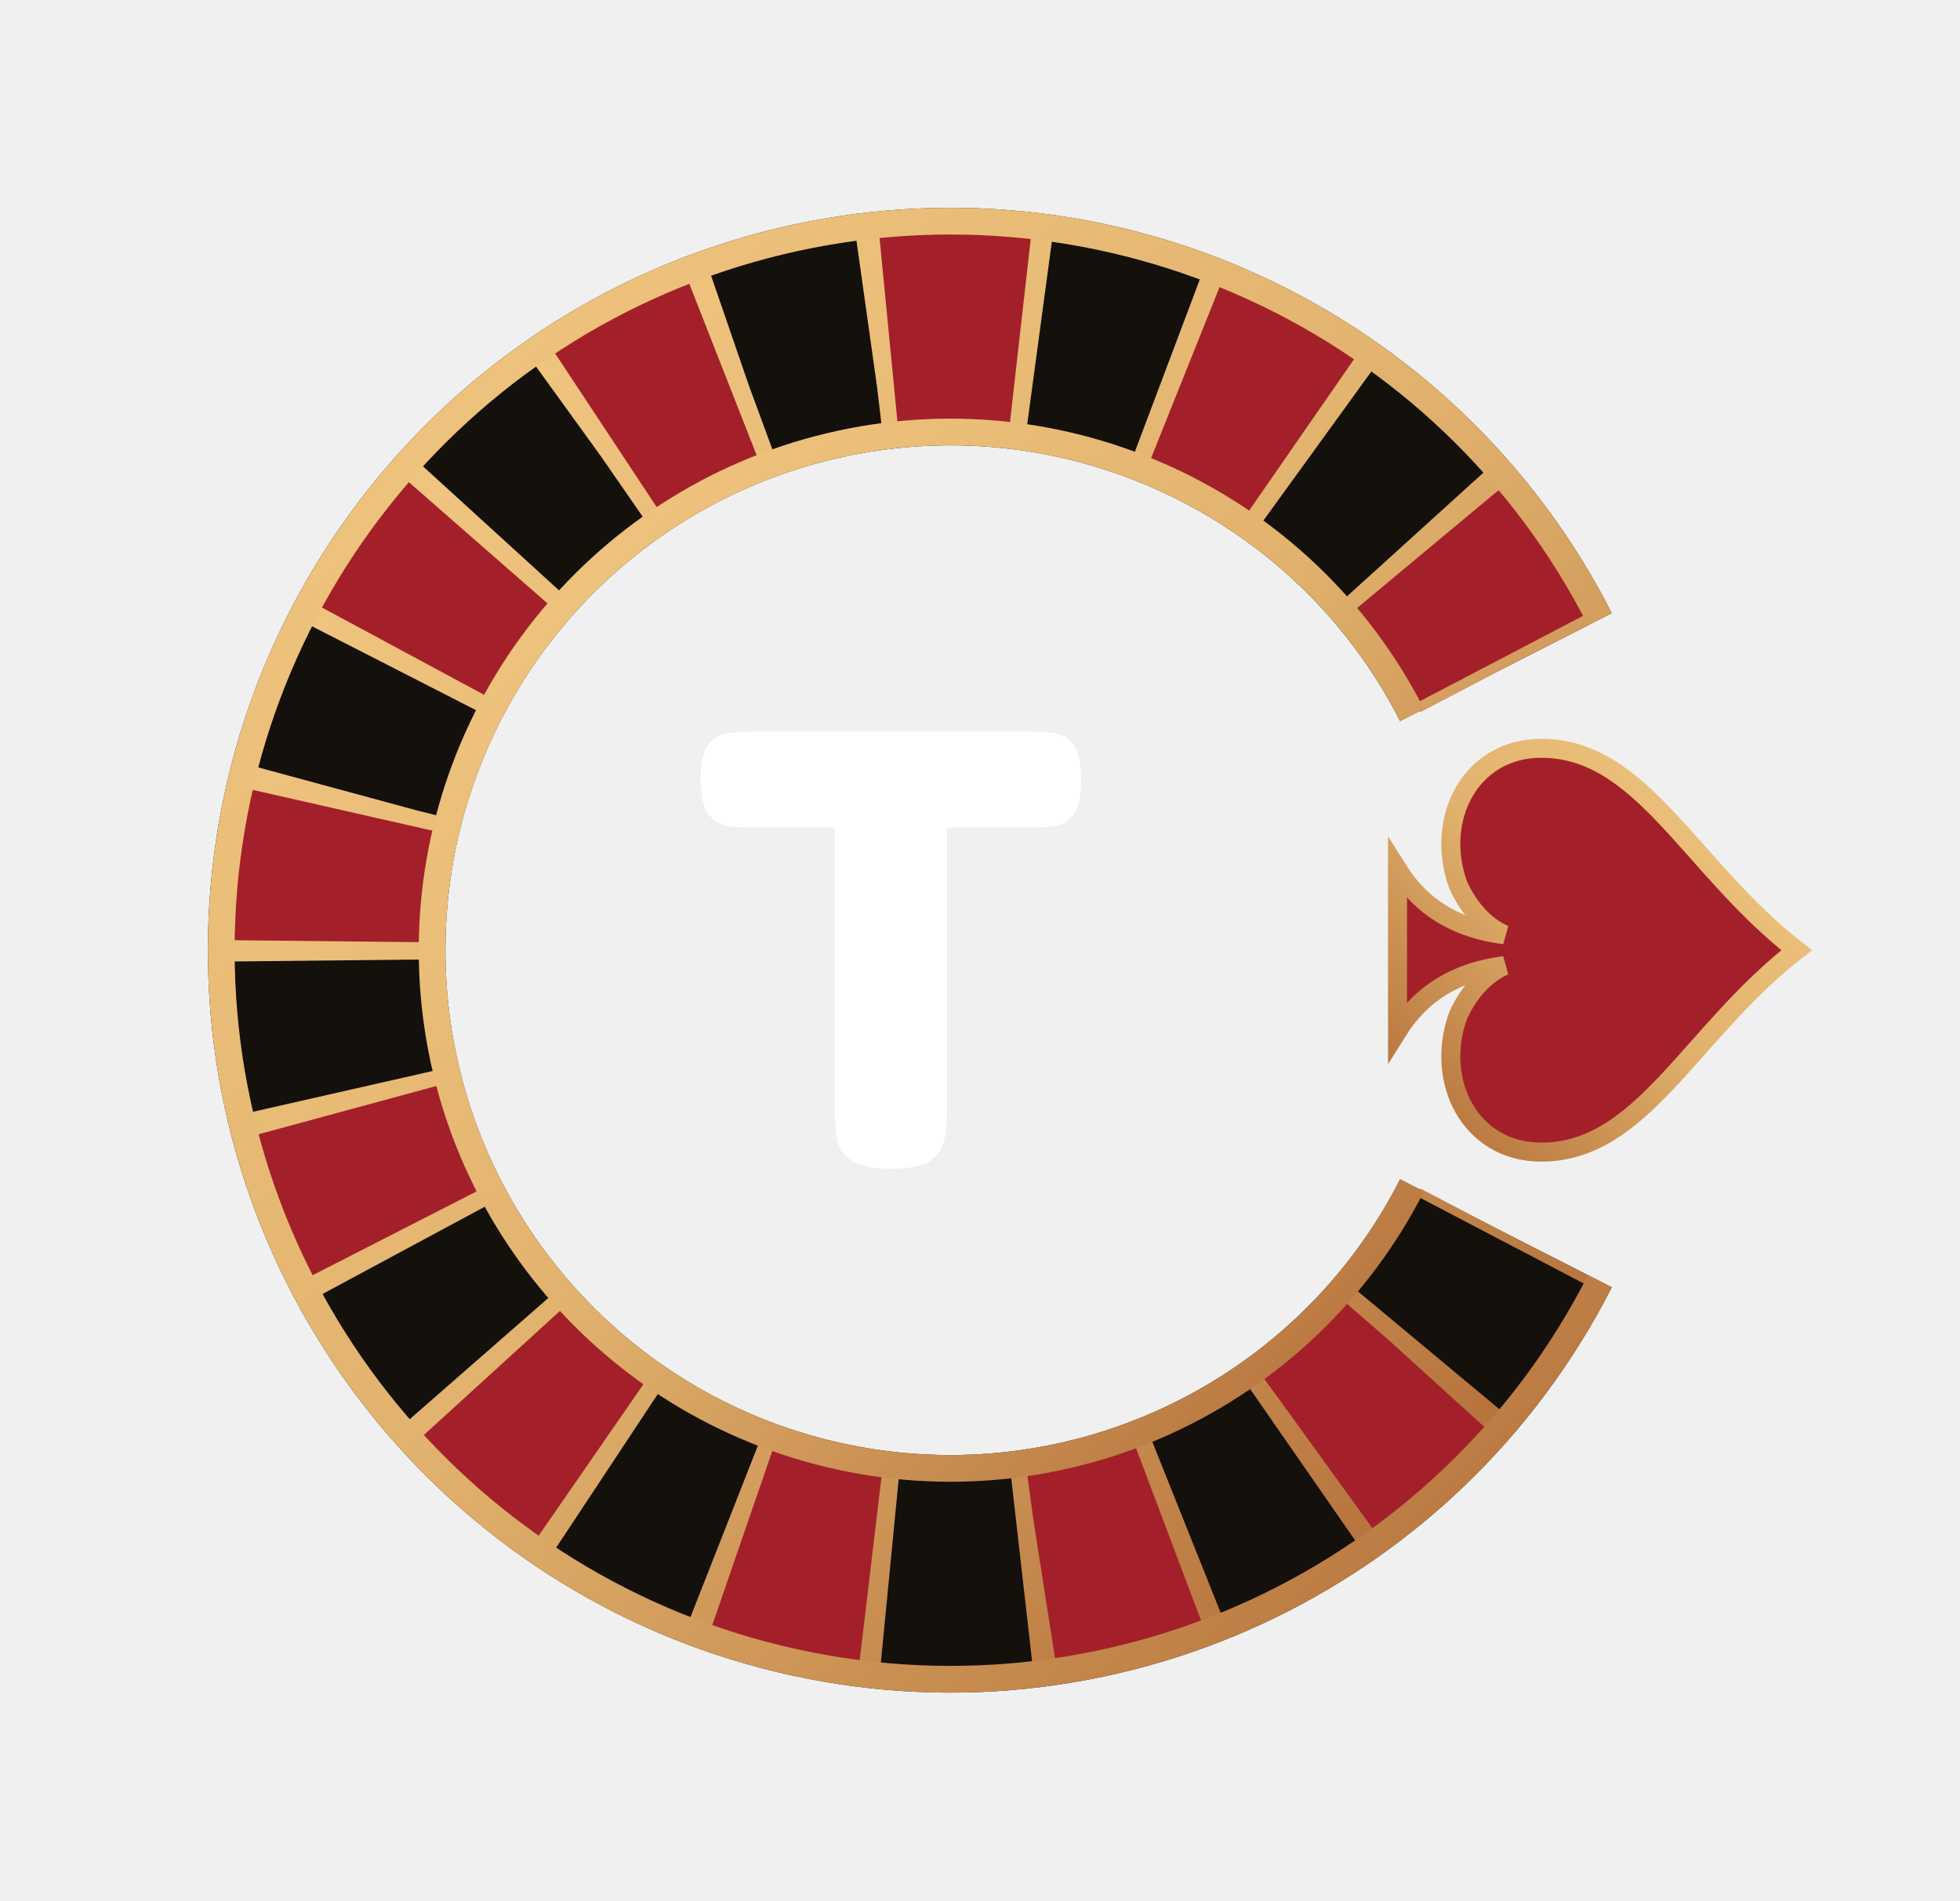
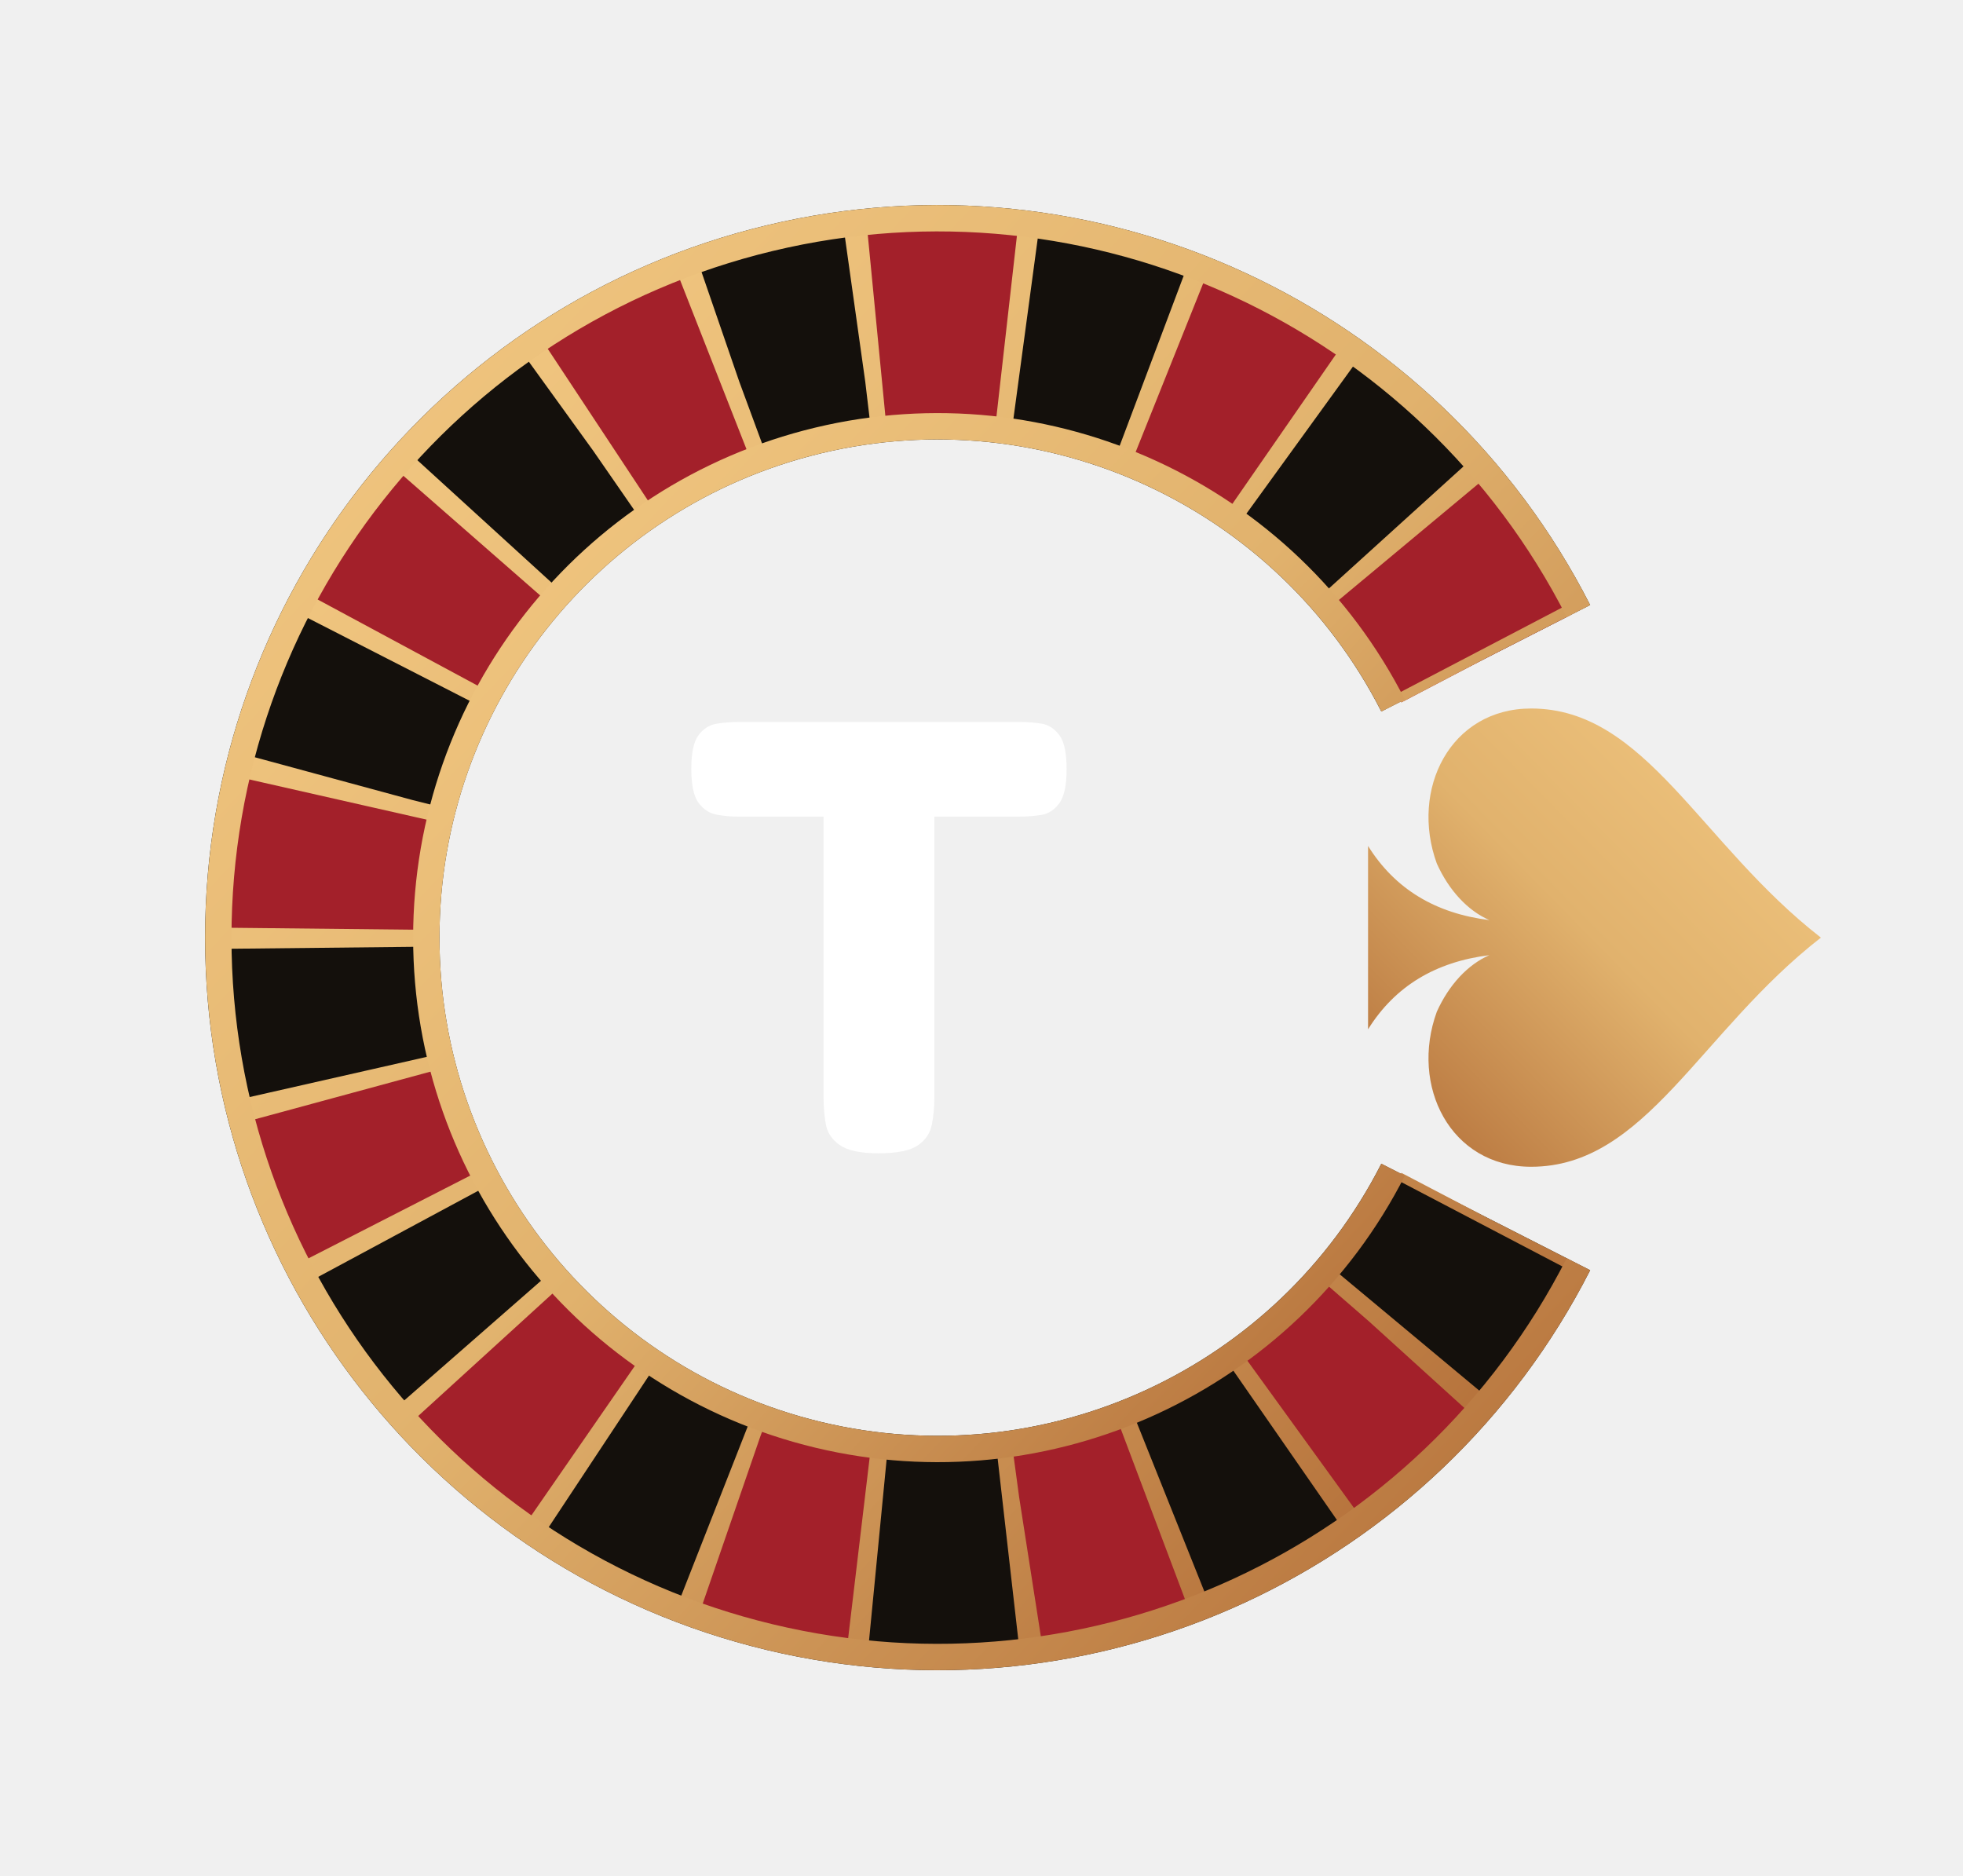
- <svg xmlns="http://www.w3.org/2000/svg" viewBox="0 0 132 128">
+ <svg xmlns="http://www.w3.org/2000/svg" viewBox="0 0 134 128">
  <defs>
    <linearGradient id="g" x1="0" y1="0" x2="1" y2="1">
      <stop offset="0" stop-color="#f3c983" />
      <stop offset=".5" stop-color="#e1b26d" />
      <stop offset="1" stop-color="#b06a35" />
    </linearGradient>
  </defs>
  <path d="M101.42 44.93 A42 42 0 1 0 101.42 83.07" fill="none" stroke="#14100c" stroke-width="16" />
  <path d="M101.42 44.93 A42 42 0 1 0 101.42 83.07" fill="none" stroke="#a3202a" stroke-width="13" stroke-dasharray="10.20 10.20" />
  <path d="M101.42 44.93 A42 42 0 1 0 101.42 83.07" fill="none" stroke="url(#g)" stroke-width="13" stroke-dasharray="1.3 8.90" stroke-dashoffset="0.65" />
  <path d="M107.75 41.71 A49.1 49.1 0 1 0 107.75 86.29" fill="none" stroke="url(#g)" stroke-width="1.8" />
  <path d="M95.10 48.16 A34.9 34.9 0 1 0 95.10 79.84" fill="none" stroke="url(#g)" stroke-width="1.8" />
  <path d="M3.86-29.06L23.06-29.06Q23.86-29.06 24.57-28.94Q25.28-28.81 25.77-28.14Q26.25-27.47 26.25-25.83Q26.25-24.23 25.77-23.54Q25.28-22.85 24.55-22.72Q23.81-22.60 23.02-22.60L17.22-22.60L17.22-3.36Q17.22-2.44 17.05-1.58Q16.88-0.71 16.11-0.17Q15.33 0.38 13.40 0.38Q11.55 0.38 10.75-0.19Q9.95-0.76 9.81-1.62Q9.66-2.48 9.66-3.40L9.66-22.60L3.82-22.60Q3.07-22.60 2.33-22.74Q1.60-22.89 1.11-23.56Q0.63-24.23 0.63-25.87Q0.63-27.47 1.11-28.14Q1.60-28.81 2.35-28.94Q3.11-29.06 3.86-29.06" transform="translate(46.56 78.34)" fill="#fff" />
-   <path d="M0 -15 C7 -6 17 -2 17 6.5 C17 12.5 11 15.5 5.5 13.5 C3.5 12.6 2 11.2 1.3 9.6 C1.8 13.6 3.6 16.6 6.8 18.6 L-6.8 18.6 C-3.6 16.6 -1.8 13.6 -1.3 9.6 C-2 11.2 -3.5 12.6 -5.5 13.5 C-11 15.5 -17 12.5 -17 6.5 C-17 -2 -7 -6 0 -15 Z" transform="translate(109 64) rotate(90) scale(.8)" fill="#a3202a" stroke="url(#g)" stroke-width="1.6" />
+   <path d="M0 -15 C7 -6 17 -2 17 6.5 C17 12.5 11 15.5 5.5 13.5 C3.5 12.6 2 11.2 1.3 9.6 C1.8 13.6 3.6 16.6 6.8 18.6 L-6.8 18.6 C-3.6 16.6 -1.8 13.6 -1.3 9.6 C-2 11.2 -3.5 12.6 -5.5 13.5 C-11 15.5 -17 12.5 -17 6.5 C-17 -2 -7 -6 0 -15 Z" transform="translate(110.5 64) rotate(90) scale(.92)" fill="url(#g)" />
</svg>
